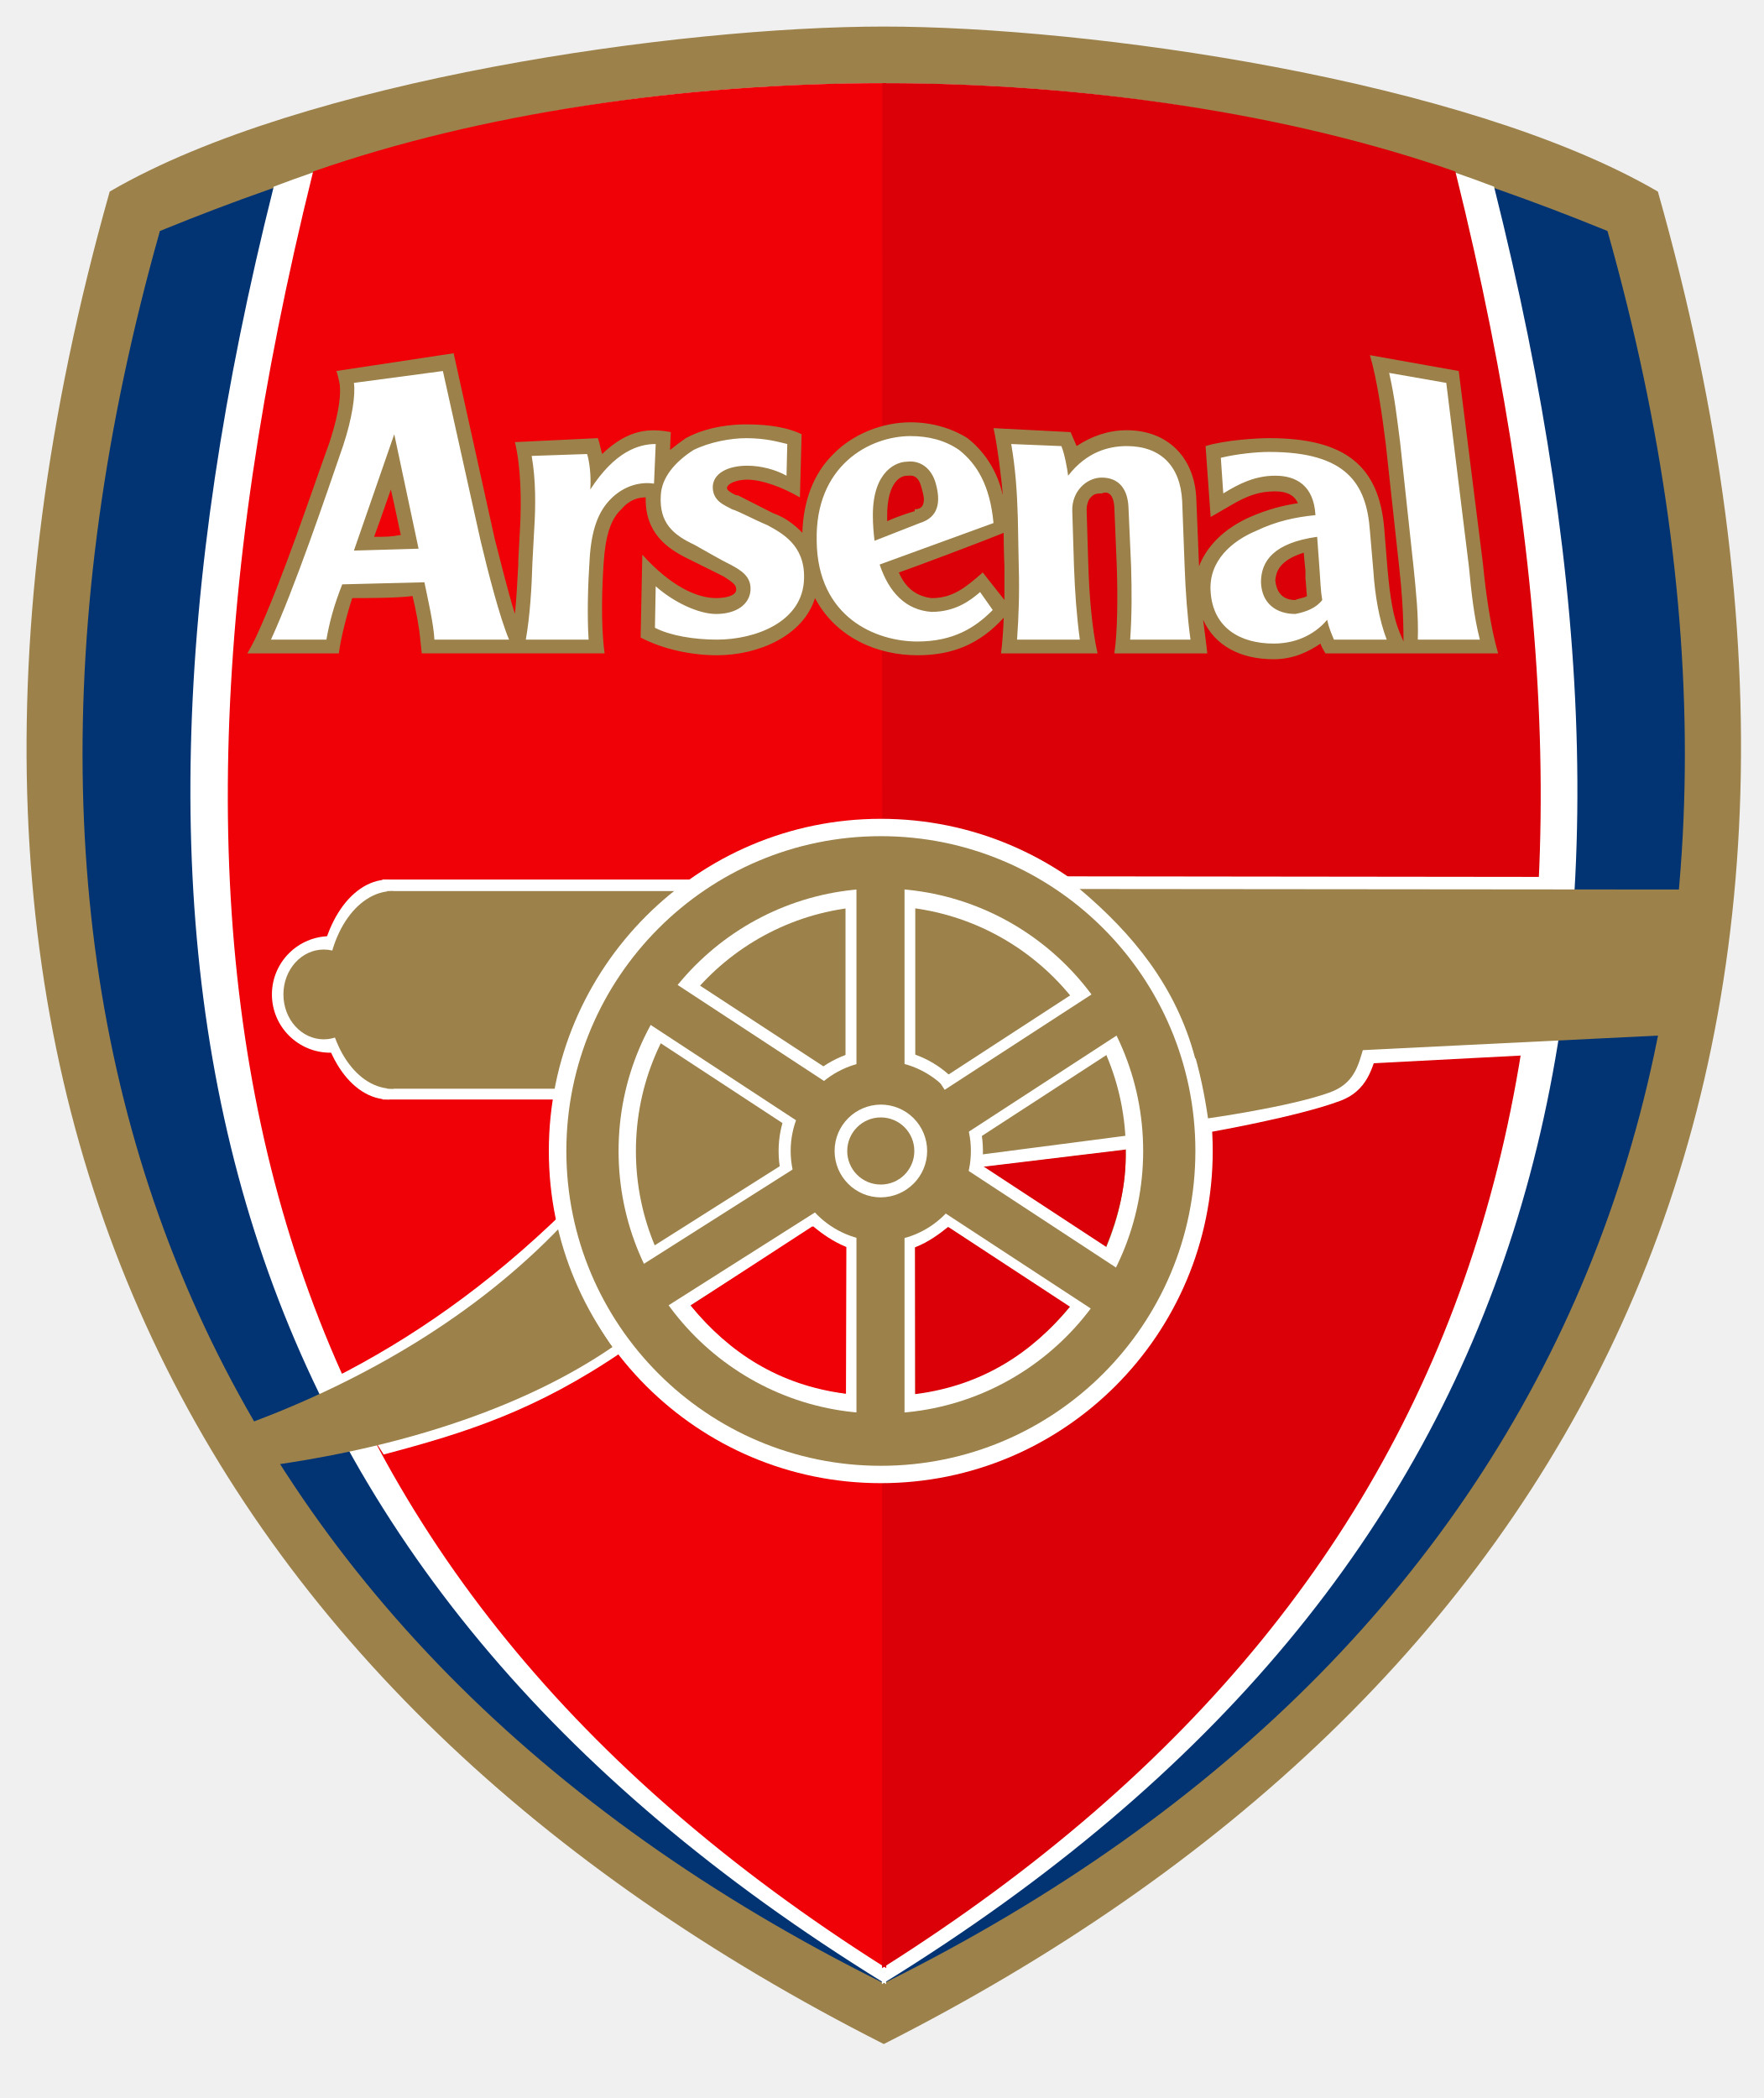
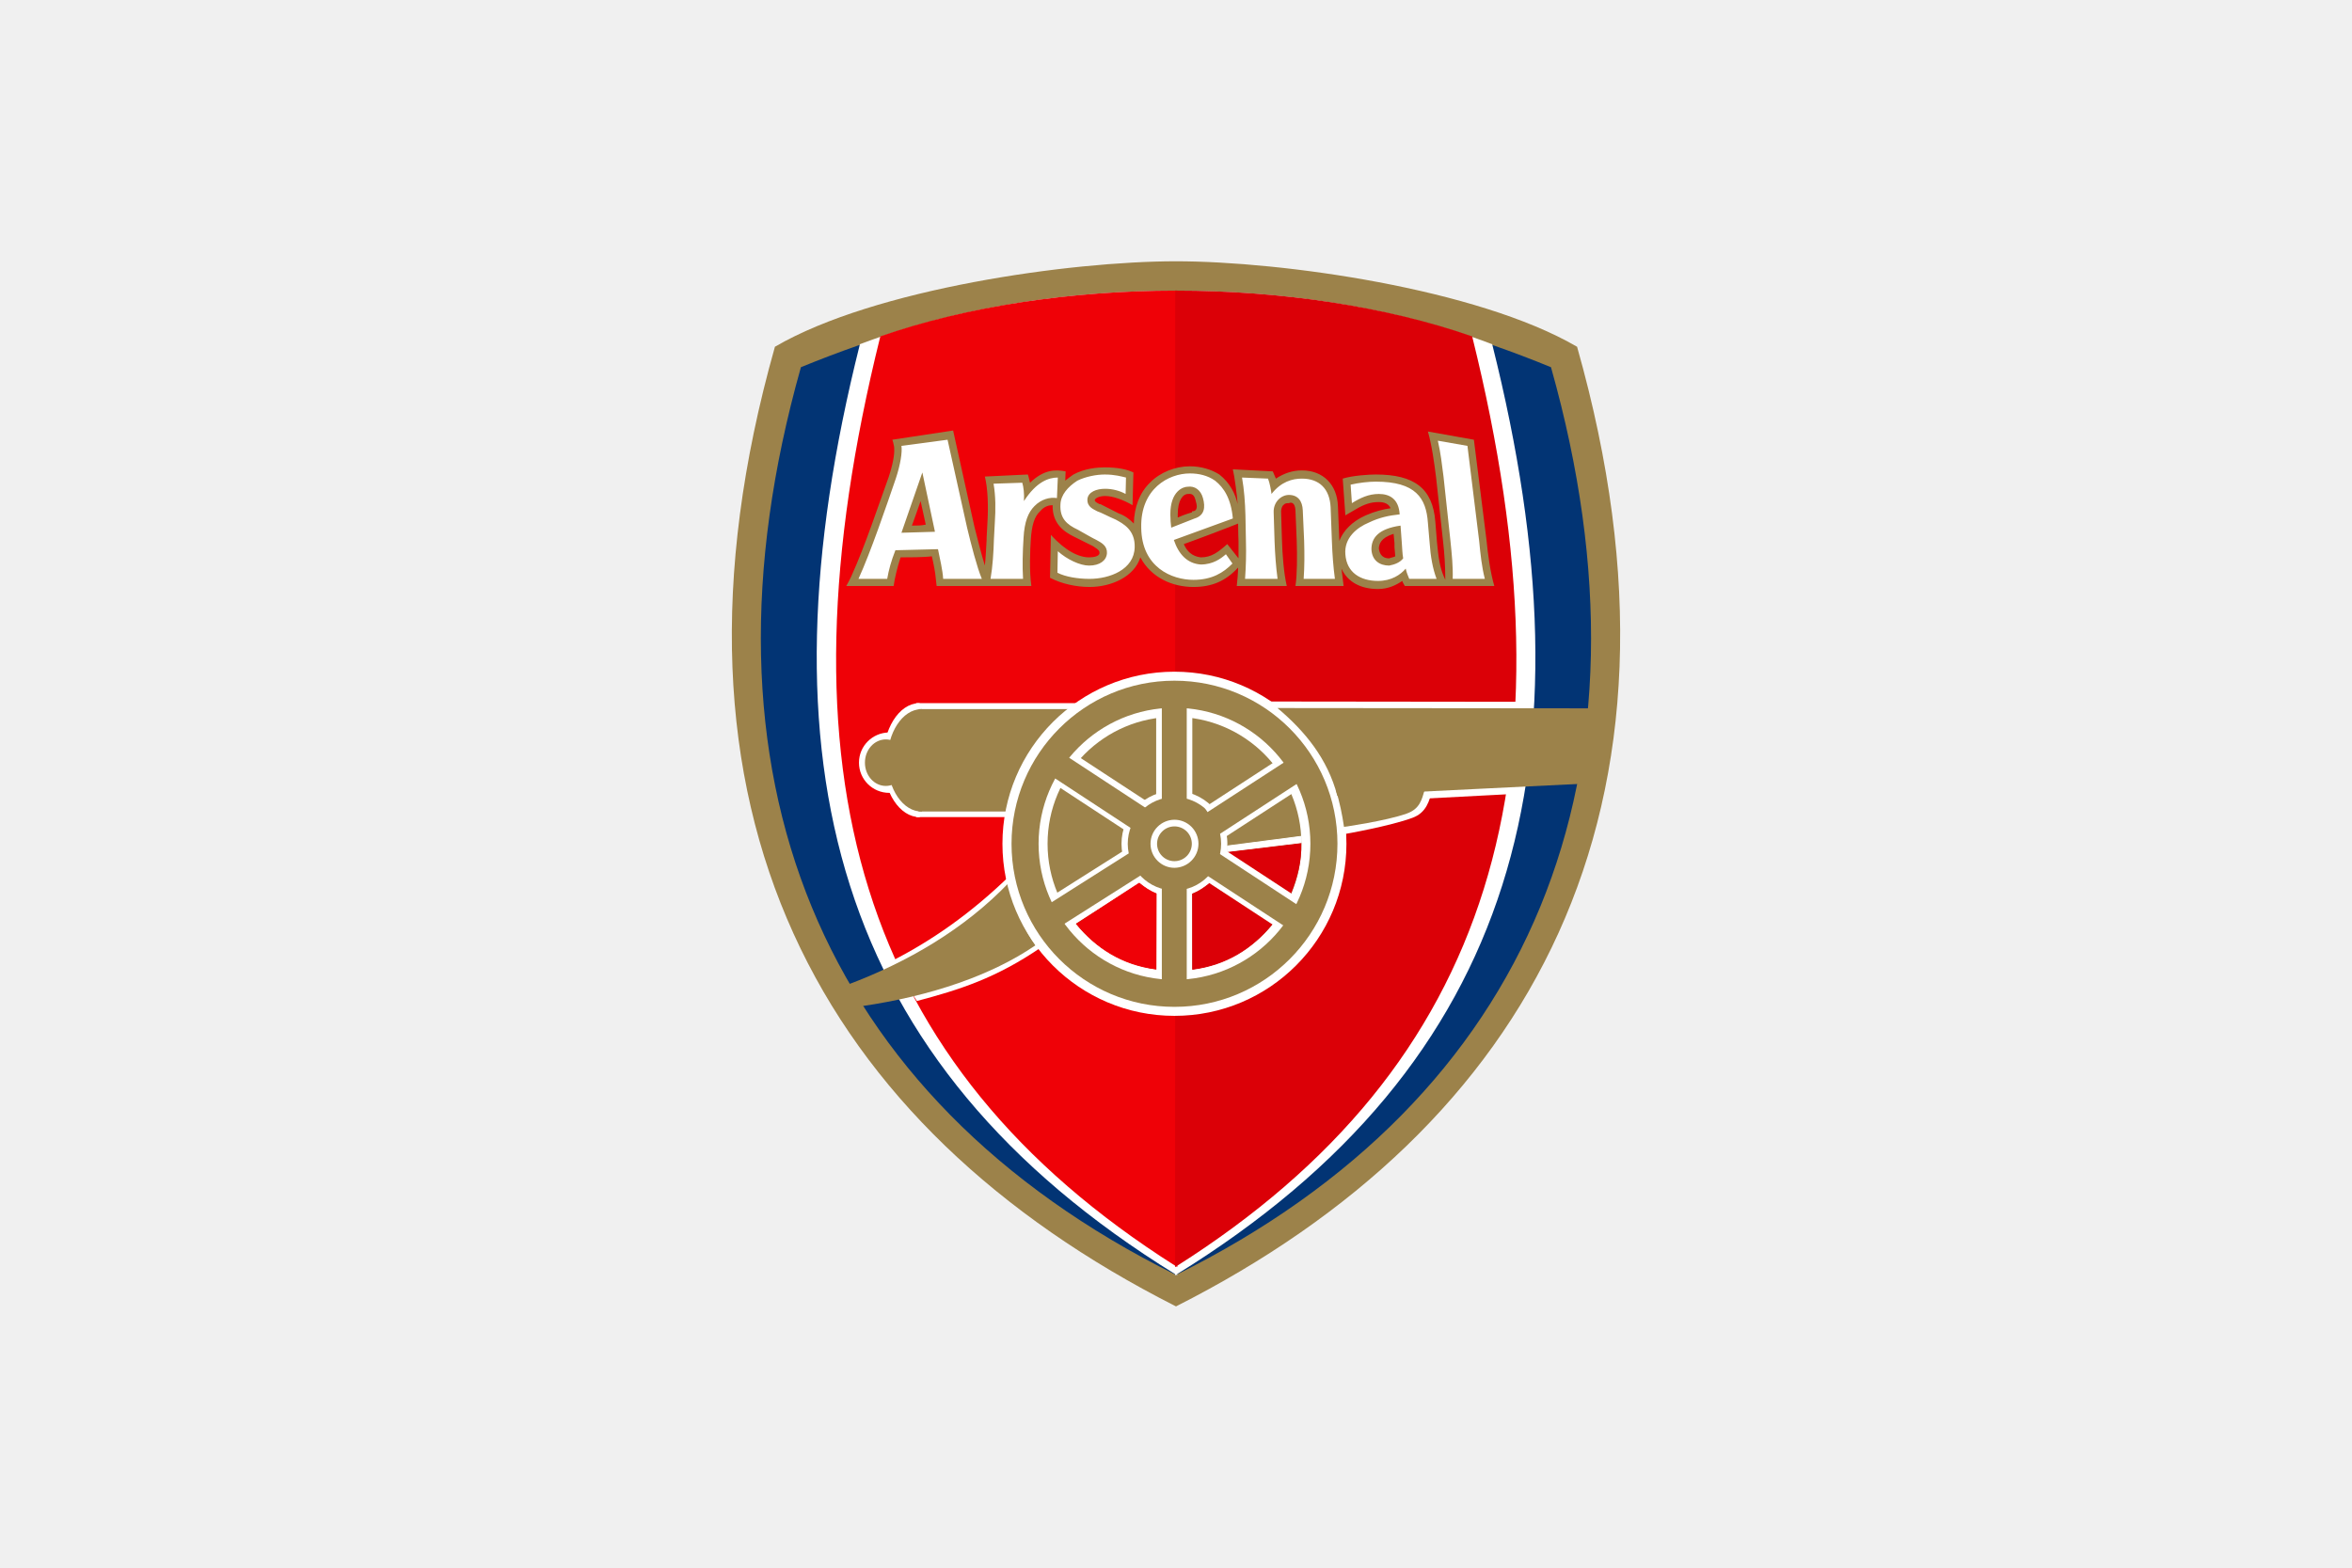
- <svg xmlns="http://www.w3.org/2000/svg" viewBox="-5 -5 332 395">
+ <svg xmlns="http://www.w3.org/2000/svg" height="800" width="1200" viewBox="-48.419 -94.96 419.627 569.761">
  <path d="M161.395.396c-38.436 0-109.31 9.944-145.402 30.932C-31.527 199.803 33.1 314.37 161.395 379.396 289.69 314.37 354.318 199.236 306.797 31.33 270.667 10.34 199.83.396 161.395.396z" stroke-miterlimit="282" stroke-width=".793" stroke="#9C824A" fill="#9C824A" />
  <path d="M161.395 11.228c-37.761 0-80.278 4.83-135.962 27.558C-16.02 185.847 32.07 303.717 161.395 367.96 290.72 303.717 338.773 185.846 297.32 38.786c-55.684-22.728-98.165-27.558-135.926-27.558z" stroke-miterlimit="282" stroke-width=".793" stroke="#023474" fill="#023474" />
  <path d="M161.218 11.086c-37.584 0-77.936 5.575-114.35 19.355-37.76 150.577-9.9 260.526 114.563 337.413zm.213 356.768c124.462-76.887 152.287-186.836 114.525-337.413-36.412-13.78-76.73-19.355-114.312-19.355z" stroke-miterlimit="282" stroke-width=".793" stroke="#FFF" fill="#FFF" />
  <path d="M161.43 11.051c-37.796 0-76.054 5.717-107.143 16.548-39.11 157.822-7.702 264.397 107.179 337.235z" stroke-miterlimit="282" stroke-width=".793" stroke="#EF0107" fill="#EF0107" />
  <path d="M161.502 11.051c37.796 0 76.055 5.717 107.179 16.548 39.11 157.822 7.7 264.397-107.214 337.235z" stroke-miterlimit="282" stroke-width=".793" stroke="#DB0007" fill="#DB0007" />
  <path d="M112.597 249.203c-16.68 11.437-29.953 15.556-45.356 19.64l-9.298-14.454c14.16-7.173 28.818-17.153 43.582-31.606 1.242 14.026 7.77 23.97 11.072 26.42z" fill="#FFF" />
  <path d="M110.325 248.6c-15.828 10.866-37.868 18.431-63.101 22.124l-5.146-7.812c21.613-8.099 42.48-20.172 58.665-37.147 2.449 10.866 6.175 18.076 9.582 22.835z" fill="#9C824A" />
  <path d="M68.164 182.225A10.954 10.954 0 0157.198 193.2c-6.07 0-11.002-4.9-11.002-10.974 0-6.073 4.933-10.973 11.002-10.973 6.069 0 10.966 4.9 10.966 10.973z" fill="#FFF" />
  <path d="M66.992 160.597v41.41h32.615c2.129-13.887 10.008-28.625 27.859-41.41H66.992" fill="#FFF" />
  <path d="M68.306 202.006c-7.276.106-13.273-9.02-13.38-20.456-.071-11.436 5.75-20.81 13.06-20.953h.25" fill="#FFF" />
  <path d="M63.55 182.225c0 4.688-3.407 8.453-7.595 8.453s-7.595-3.764-7.595-8.453c0-4.688 3.407-8.452 7.595-8.452s7.595 3.764 7.595 8.452zm4.33-19.461v37.217h32.367c2.555-12.358 8.837-25.498 24.523-37.217H67.88" fill="#9C824A" />
  <path d="M69.086 199.981c-6.85.143-12.457-8.096-12.563-18.36-.071-10.263 5.43-18.716 12.279-18.857h.213" fill="#9C824A" />
  <path d="M223.324 211.701c0 34.556-27.965 62.54-62.497 62.54-34.496 0-62.497-27.984-62.497-62.54 0-34.554 28-62.539 62.497-62.539 34.532 0 62.497 27.985 62.497 62.54z" fill="#FFF" />
  <path d="M220.06 211.701c0 32.744-26.511 59.271-59.232 59.271-32.686 0-59.197-26.527-59.197-59.27 0-32.708 26.51-59.272 59.197-59.272 32.72 0 59.233 26.528 59.233 59.271z" fill="#9C824A" />
  <path d="M210.229 211.701c0 27.31-22.111 49.436-49.402 49.436-27.256 0-49.366-22.126-49.366-49.436s22.11-49.435 49.366-49.435c27.29 0 49.402 22.125 49.402 49.435z" fill="#FFF" />
  <path d="M206.965 211.701c0 25.498-20.656 46.132-46.138 46.132-25.446 0-46.101-20.634-46.101-46.132 0-25.498 20.655-46.13 46.1-46.13 25.483-.002 46.139 20.632 46.139 46.13z" fill="#9C824A" />
  <path d="M180.062 211.701c.036 10.62-8.588 19.25-19.2 19.284-10.646 0-19.271-8.629-19.271-19.248v-.036c0-10.619 8.589-19.248 19.235-19.248 10.61-.035 19.235 8.595 19.235 19.213v.035z" fill="#FFF" />
  <path d="M177.792 211.701c0 9.377-7.561 16.976-16.93 16.976-9.368 0-16.963-7.563-17-16.939v-.036c0-9.375 7.596-16.976 16.965-16.976s16.965 7.565 16.965 16.94z" fill="#9C824A" />
  <path d="M169.558 211.701c0 4.794-3.904 8.7-8.73 8.735-4.791 0-8.695-3.905-8.695-8.735 0-4.829 3.904-8.7 8.695-8.735a8.727 8.727 0 018.73 8.735z" fill="#FFF" />
  <path d="M167.145 211.701a6.31 6.31 0 01-6.317 6.321 6.31 6.31 0 01-6.317-6.32c0-3.48 2.839-6.32 6.317-6.32a6.309 6.309 0 016.317 6.32z" fill="#9C824A" />
  <path fill="#FFF" d="M154.19 164.504h13.132v30.647H154.19z" />
  <path fill="#9C824A" d="M156.249 160.1h9.049v38.958h-9.05z" />
  <path fill="#FFF" d="M178.892 209.5l-7.133-11.01 25.658-16.692 7.169 11.01z" />
  <path fill="#9C824A" d="M174.49 209.961l-4.932-7.635 32.65-21.202 4.934 7.6z" />
  <path fill="#FFF" d="M123.563 241.675l-7.027-11.116 25.872-16.372 7.027 11.08z" />
  <path fill="#9C824A" d="M118.808 242.065l-4.863-7.67 32.864-20.847 4.862 7.671z" />
  <path fill="#FFF" d="M154.19 229.281h13.132v30.646H154.19z" />
  <path fill="#9C824A" d="M156.249 224.913h9.049v38.922h-9.05z" />
  <path d="M148.016 226.013c1.775 1.491 3.726 2.841 6.175 3.871l-.071 27.345c-12.386-1.598-21.755-7.706-28.853-16.406l22.785-14.81" stroke-miterlimit="282" stroke-width=".311" stroke="#EF0107" fill="#EF0107" />
  <path d="M173.603 226.12c-1.81 1.456-3.727 2.841-6.175 3.835l.035 27.346c12.386-1.598 21.756-7.706 28.854-16.407l-22.75-14.773" stroke-miterlimit="282" stroke-width=".311" stroke="#DB0007" fill="#DB0007" />
  <path d="M179.814 214.65l27.114-3.269c.213 6.782-1.42 12.75-3.727 18.467l-23.46-15.199" fill="#DB0007" />
  <path d="M179.85 214.542c.106-.426.07-.816.249-2.059l26.76-3.48c.106 1.243.035 1.704 0 2.272z" stroke-miterlimit="282" stroke-width=".311" stroke="#FFF" fill="#FFF" />
  <path d="M219.457 191.992h35.1c-1.101 4.154-2.166 8.38-7.206 10.263-8.056 3.02-24.771 5.931-24.771 5.931-.32-4.582-1.35-10.798-3.123-16.194z" fill="#FFF" />
  <path d="M195.005 159.994l91.705.106-3.23 33.524-62.64 3.268c-3.371-14.987-14.764-29.298-25.835-36.898z" fill="#FFF" />
  <path d="M198.269 162.373l117.08.106-4.471 27.311-90.854 4.475c-3.585-13.567-11.782-23.475-21.755-31.892z" fill="#9C824A" />
  <path d="M219.457 191.992h32.33c-1.064 3.692-1.81 7.066-6.565 8.735-7.56 2.7-22.784 4.83-22.784 4.83-.64-4.438-1.562-8.949-2.981-13.565zm-35.49-80.687c0 1.492-.32 5.576-.496 6.712h18.17c-1.101-4.83-1.598-11.542-1.74-16.727 0 .355-.318-10.406-.318-10.406 0-.746.319-1.882.78-2.237.64-.746 1.279-.746 2.06-.746.78-.355 2.2-.355 2.377 2.593l.462 11.151c.177 5.22.177 12.288-.462 16.372h17.497c-.143-1.492-.64-5.22-.781-6.322 2.2 4.83 6.956 7.422 13.273 7.422 3.762 0 6.636-1.457 8.837-2.948 0 .355.923 1.848.923 1.848h32.509c-1.42-4.83-2.343-11.542-2.84-16.727l-4.578-36.437-16.716-2.983c1.42 4.83 2.379 11.897 2.98 16.727l2.556 23.44c.462 4.083.782 8.558.782 13.387v.355l-.64-1.492c-1.277-2.983-1.881-6.676-2.378-12.252l-.603-7.458c-.958-11.897-7.417-17.083-21.65-17.083-2.341 0-8.34.355-11.994 1.492l.958 13.353 3.798-2.202c3.159-1.882 5.5-2.628 8.339-2.628 2.237 0 3.656.747 4.295 2.238-2.696.39-5.68 1.136-9.014 2.592-5.04 2.237-8.2 5.61-9.618 9.304v-.355L220.238 89c-.283-7.813-5.358-12.998-13.096-12.998-3.442 0-6.602 1.101-9.44 2.983-.177-.39-.32-.747-.497-1.137l-.64-1.492-14.515-.746c.639 2.628 1.598 10.051 1.74 12.644-.782-3.694-2.84-7.778-6.638-10.76-2.98-1.883-6.778-2.984-10.717-2.984-5.36 0-10.896 2.237-14.516 5.966-3.797 3.693-5.68 8.914-5.856 14.845-1.42-1.492-3.3-2.948-5.501-3.693l-6.637-3.374h-.32c-1.56-.747-1.738-1.102-1.738-1.457.178-.746 1.739-1.492 3.798-1.492 2.839 0 6.779 1.492 9.937 3.34l.319-11.898c-2.378-1.137-5.678-1.847-10.434-1.847-2.52 0-7.24.355-11.357 2.592a43.082 43.082 0 00-2.981 2.238l.142-3.375c-3.797-.71-7.88-.71-12.92 4.12-.176-.39-.496-2.238-.815-2.983l-15.615.746c1.1 4.44 1.277 10.761.958 16.337l-.32 5.966v.746c-.177 2.983-.318 6.321-.638 9.304-1.278-4.12-2.662-9.695-3.798-14.134l-7.736-34.945-22.075 3.338c.142.355.46 1.492.639 2.592.143 1.492.143 4.475-1.916 10.796-3.62 10.016-8.66 25.286-13.557 36.046-.64 1.492-1.916 3.73-1.916 3.73h17.212c.32-2.594 1.42-7.068 2.52-10.407 2.378 0 8.518 0 11.356-.39.639 2.627 1.278 5.965 1.456 8.202l.284 2.593h34.425c-.781-5.576-.462-12.999-.177-17.118.319-4.83 1.277-8.168 3.336-10.015 1.56-1.882 3.3-2.237 4.578-2.237-.177 6.676 4.082 9.66 7.879 11.506l6.778 3.373c2.378 1.492 2.378 1.847 2.378 2.593-.142 1.101-2.06 1.492-3.797 1.492-3.62 0-8.518-2.238-13.877-8.168l-.32 15.59c4.26 2.237 9.619 3.338 14.375 3.338 7.879 0 16.254-3.694 18.455-10.76 3.939 7.421 11.676 10.76 19.27 10.76 6.778.006 11.817-2.197 16.254-7.06zM65.43 96.07c.958-2.592 1.738-4.83 3.158-8.914.958 4.084 1.419 6.677 1.88 8.56-1.88.354-2.838.354-5.038.354zm96.603-4.084c0-5.185 1.88-7.422 3.763-7.422.639 0 2.058-.39 2.696 2.237.319 1.101.46 1.847.46 2.202 0 1.492-.78 1.882-1.737 1.882v.355s-2.662.746-5.182 1.882v-1.136zm17.993 10.796c-3.337 2.948-5.714 4.83-9.653 4.83-3.158-.39-5.04-2.238-6.14-4.83 3.3-1.136 16.077-5.966 19.732-7.458 0 2.983.143 6.321.143 6.321v6.322zm58.842 5.186c-2.98 0-3.62-2.238-3.762-3.694.142-1.492.603-3.729 5.358-5.22a93.08 93.08 0 00.319 3.338v1.491c.143 1.136.143 2.237.284 3.338-.602.391-1.382.391-2.2.747" fill="#9C824A" />
  <path d="M143.224 78.597c-1.561-.355-3.94-1.1-7.736-1.1-2.981 0-6.921.745-9.938 2.237-3.478 2.237-5.998 5.185-6.14 8.56-.32 5.184 2.378 7.421 6.317 9.268 2.662 1.492 5.217 2.983 6.779 3.73 2.058 1.1 3.939 2.236 3.797 4.83-.177 2.592-2.555 4.474-6.494 4.474-3.301 0-8.021-2.237-11.357-5.22l-.142 7.812c2.839 1.492 7.417 2.237 11.676 2.237 7.24 0 16.254-3.338 16.396-11.542.177-6.32-4.258-8.559-6.92-10.015-2.697-1.136-5.395-2.627-6.636-2.983-1.278-.746-3.798-1.49-3.62-4.475.284-2.592 3.3-3.729 6.459-3.729 2.662 0 5.359.746 7.417 1.882m-64.698-19.71L61.633 67.09c.32 2.238-.32 6.677-2.058 11.897-3.442 10.015-9.121 26.741-13.558 36.436h10.435c.603-3.373 1.384-6.32 2.98-10.405l15.475-.39c.603 2.982 1.739 7.812 1.88 10.795h14.055c-1.74-4.119-3.94-12.643-5.358-18.609zm-16.751 33.81l7.595-21.913 4.579 21.557m44.646-19.71l-.32 7.458c-2.52-.39-5.677.355-8.197 2.948-2.201 2.237-3.62 5.576-3.94 11.542-.32 4.83-.461 10.406-.177 14.88h-11.82c.782-4.474 1.102-9.66 1.243-14.524l.319-5.93c.319-4.83.319-9.66-.461-14.135l10.434-.355c.462 1.492.78 4.084.604 6.676 4.578-7.069 9.014-8.56 12.315-8.56M267.297 67.09l-10.754-1.882c1.1 4.866 1.42 8.204 2.059 13.033l2.52 23.404c.497 4.83.959 9.305.816 13.78h11.677c-1.136-4.475-1.597-8.95-2.06-13.78m-52.417 13.779c-.604-4.474-.924-8.949-1.102-13.779l-.461-12.252c-.32-6.712-4.116-10.405-10.434-10.405-3.442 0-7.56 1.101-11.037 5.575-.142-1.136-.64-4.084-1.277-5.575l-9.44-.39c.78 4.474 1.1 8.913 1.24 13.743l.179 9.304c.142 4.83 0 9.305-.32 13.78h11.819c-.604-4.475-.923-8.95-1.101-13.78l-.32-10.405c-.141-3.729 2.698-6.322 5.538-6.322 3.3 0 4.897 2.237 5.04 5.576l.496 11.151c.143 4.83.143 9.305-.177 13.78m48.301-.001c-1.42-3.729-2.2-8.203-2.52-13.033l-.64-7.423c-.64-8.914-4.4-14.88-18.951-14.88-2.52 0-6.14.391-9.12 1.101l.46 6.712c2.98-1.847 5.999-3.338 9.796-3.338 3.939 0 7.24 1.847 7.56 7.422-3.798.391-7.276 1.101-11.215 2.983-4.4 1.847-8.98 5.576-8.518 11.506.46 6.712 5.536 9.695 11.854 9.695 4.897 0 8.198-2.237 10.079-4.474.319 1.491.816 2.592 1.277 3.73h9.938zm-17.213-4.83c-3.48 0-6.316-1.882-6.46-5.966 0-4.084 2.52-7.422 10.577-8.559l.462 6.322c.177 2.237.177 3.73.496 5.576-1.134 1.491-3.016 2.237-5.075 2.627M175.59 79.733c-2.695-1.882-5.854-2.628-9.154-2.628-7.737 0-17.994 5.576-17.675 19.71.142 14.49 11.215 18.964 18.952 18.964 6.778 0 10.896-2.593 14.195-5.93l-2.378-3.375c-1.738 1.492-4.578 3.73-9.156 3.73-4.898-.356-8.021-3.73-9.76-8.915l21.436-7.813c-.64-7.066-3.158-11.15-6.46-13.743zm-7.416 13.744l-8.518 3.338c-.177-1.49-.32-2.983-.32-4.83 0-8.559 4.72-10.05 6.317-10.05 2.52-.355 4.72 1.136 5.536 4.12.924 3.338.605 6.321-3.015 7.422M150.5 196.075l-7.205 11.01-25.623-16.798 7.204-10.974z" fill="#FFF" />
  <path fill="#9C824A" d="M152.807 200.265l-4.97 7.601-32.543-21.344 4.969-7.6z" />
  <path fill="#FFF" d="M205.189 231.02l-7.204 11.01-25.623-16.798 7.204-11.01z" />
  <path fill="#9C824A" d="M207.497 235.211l-4.97 7.565-32.544-21.309 4.969-7.599z" />
</svg>
